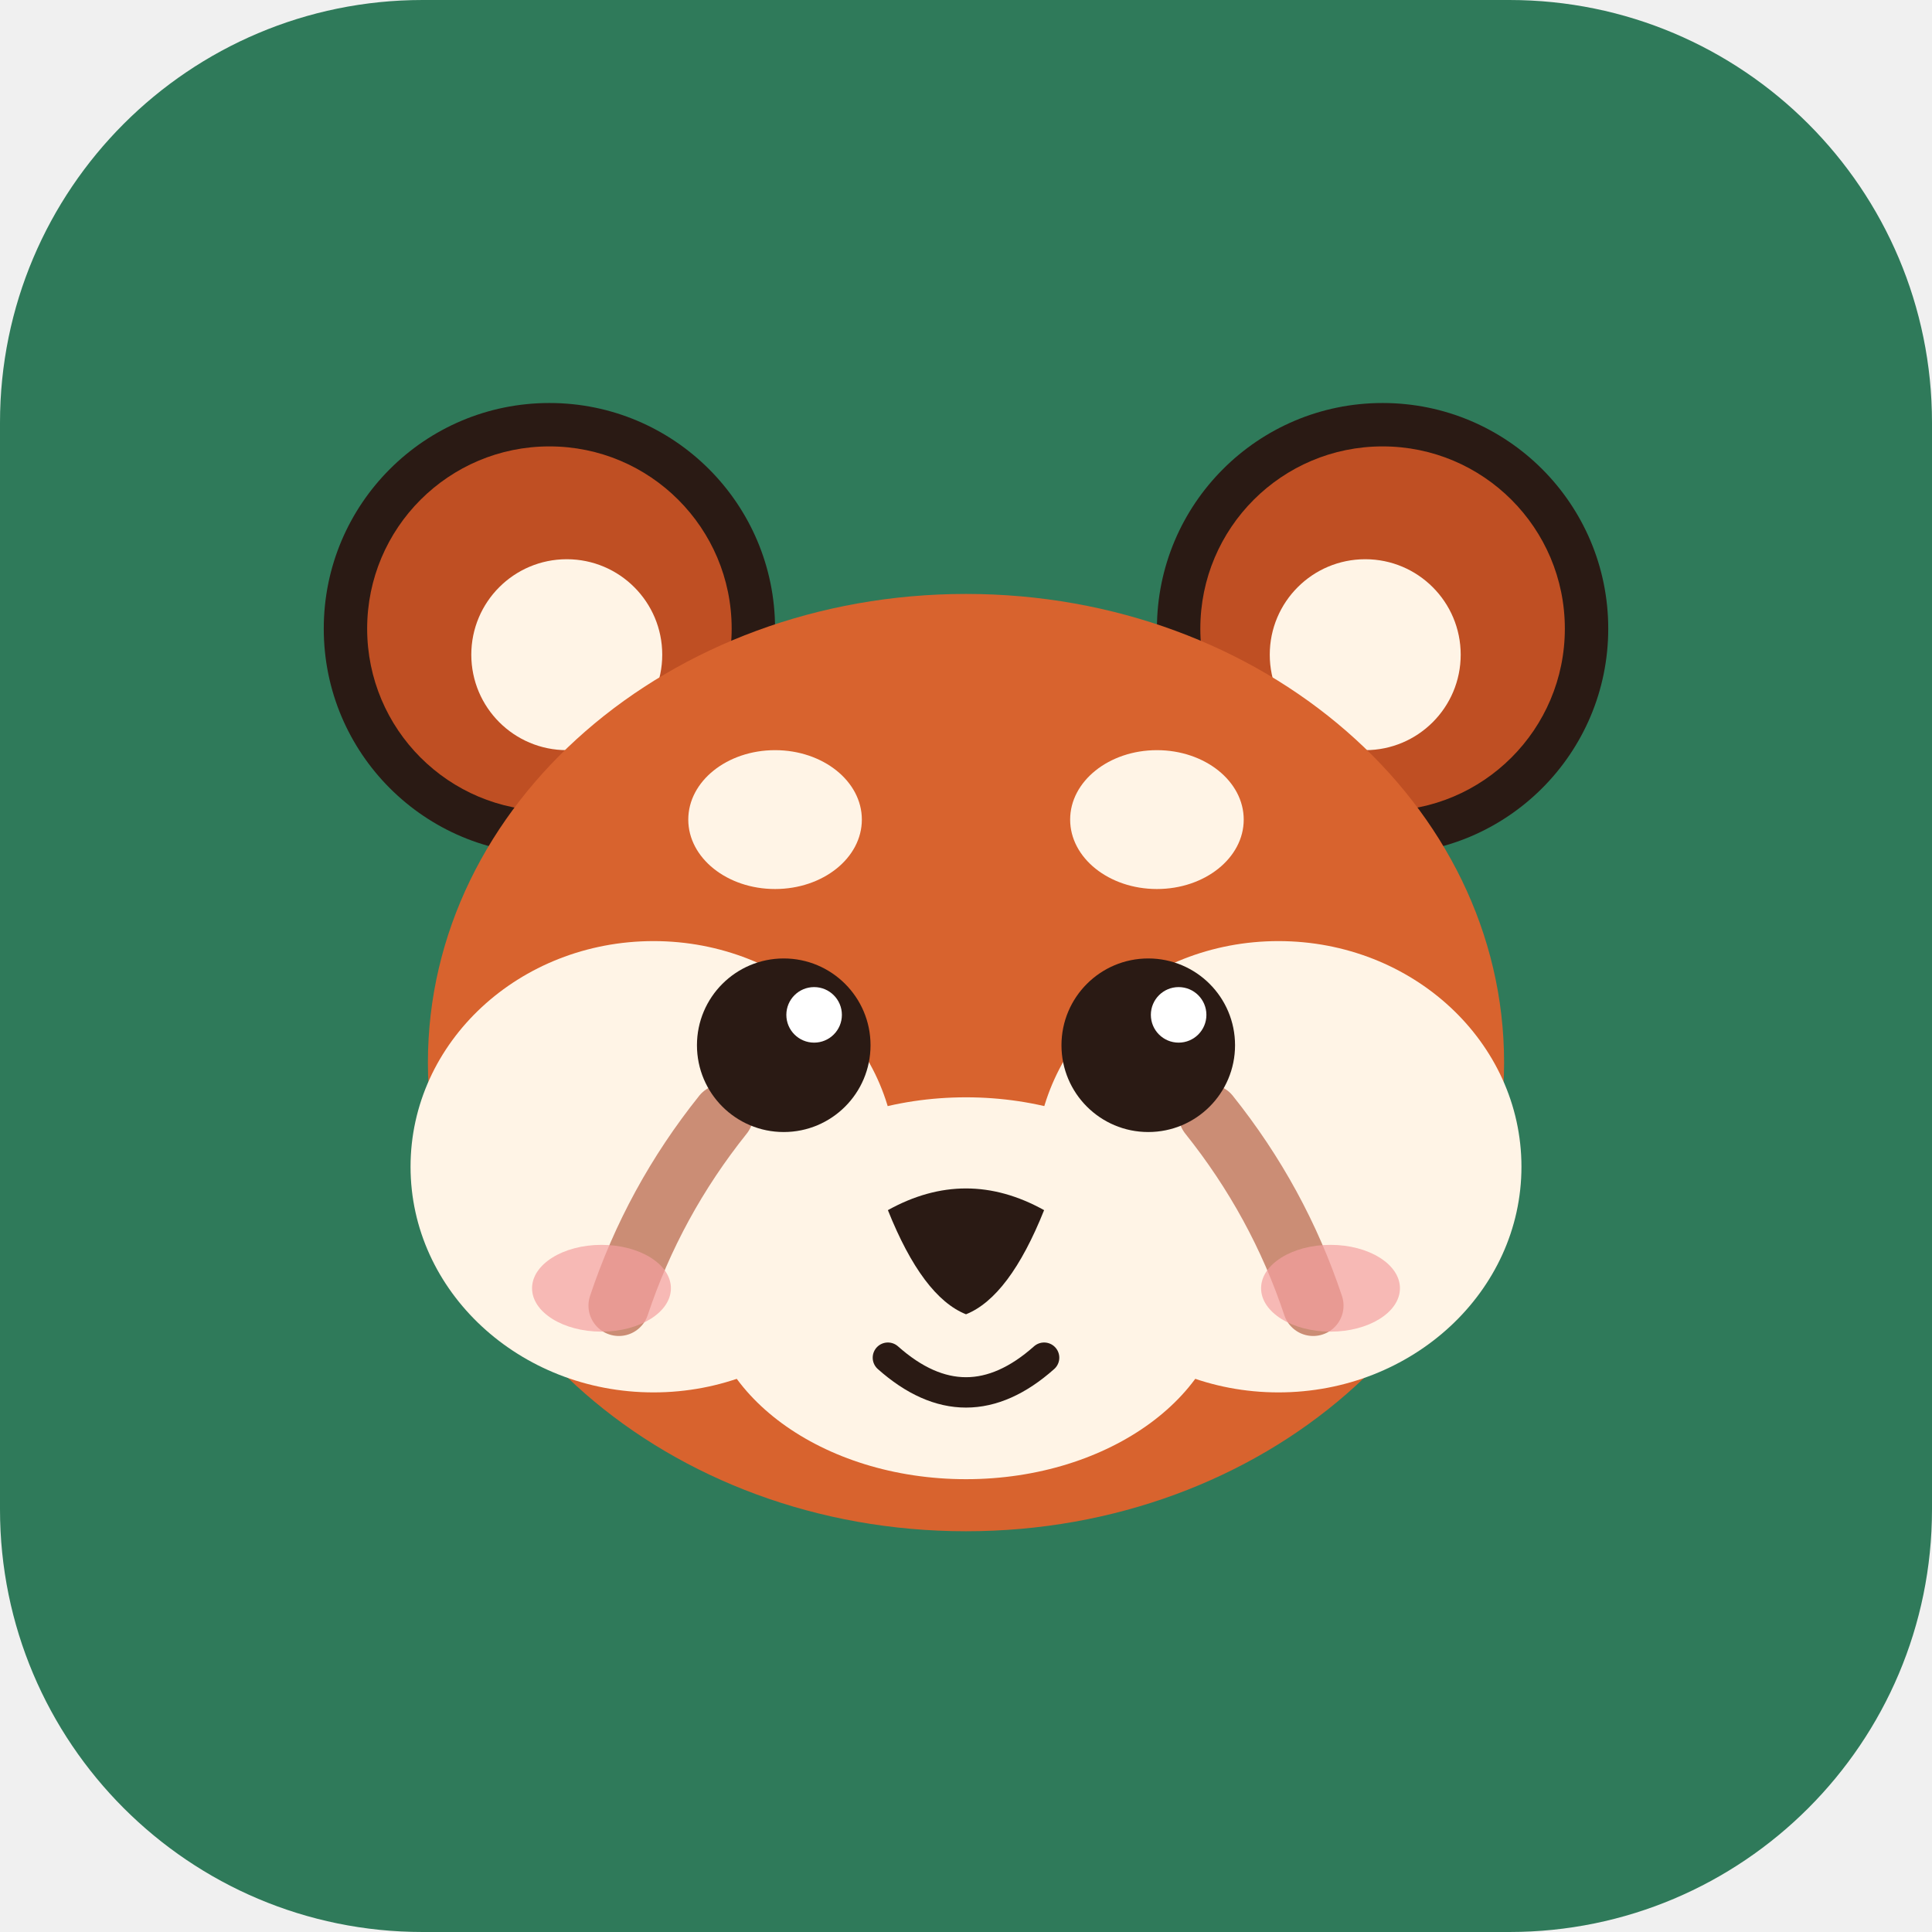
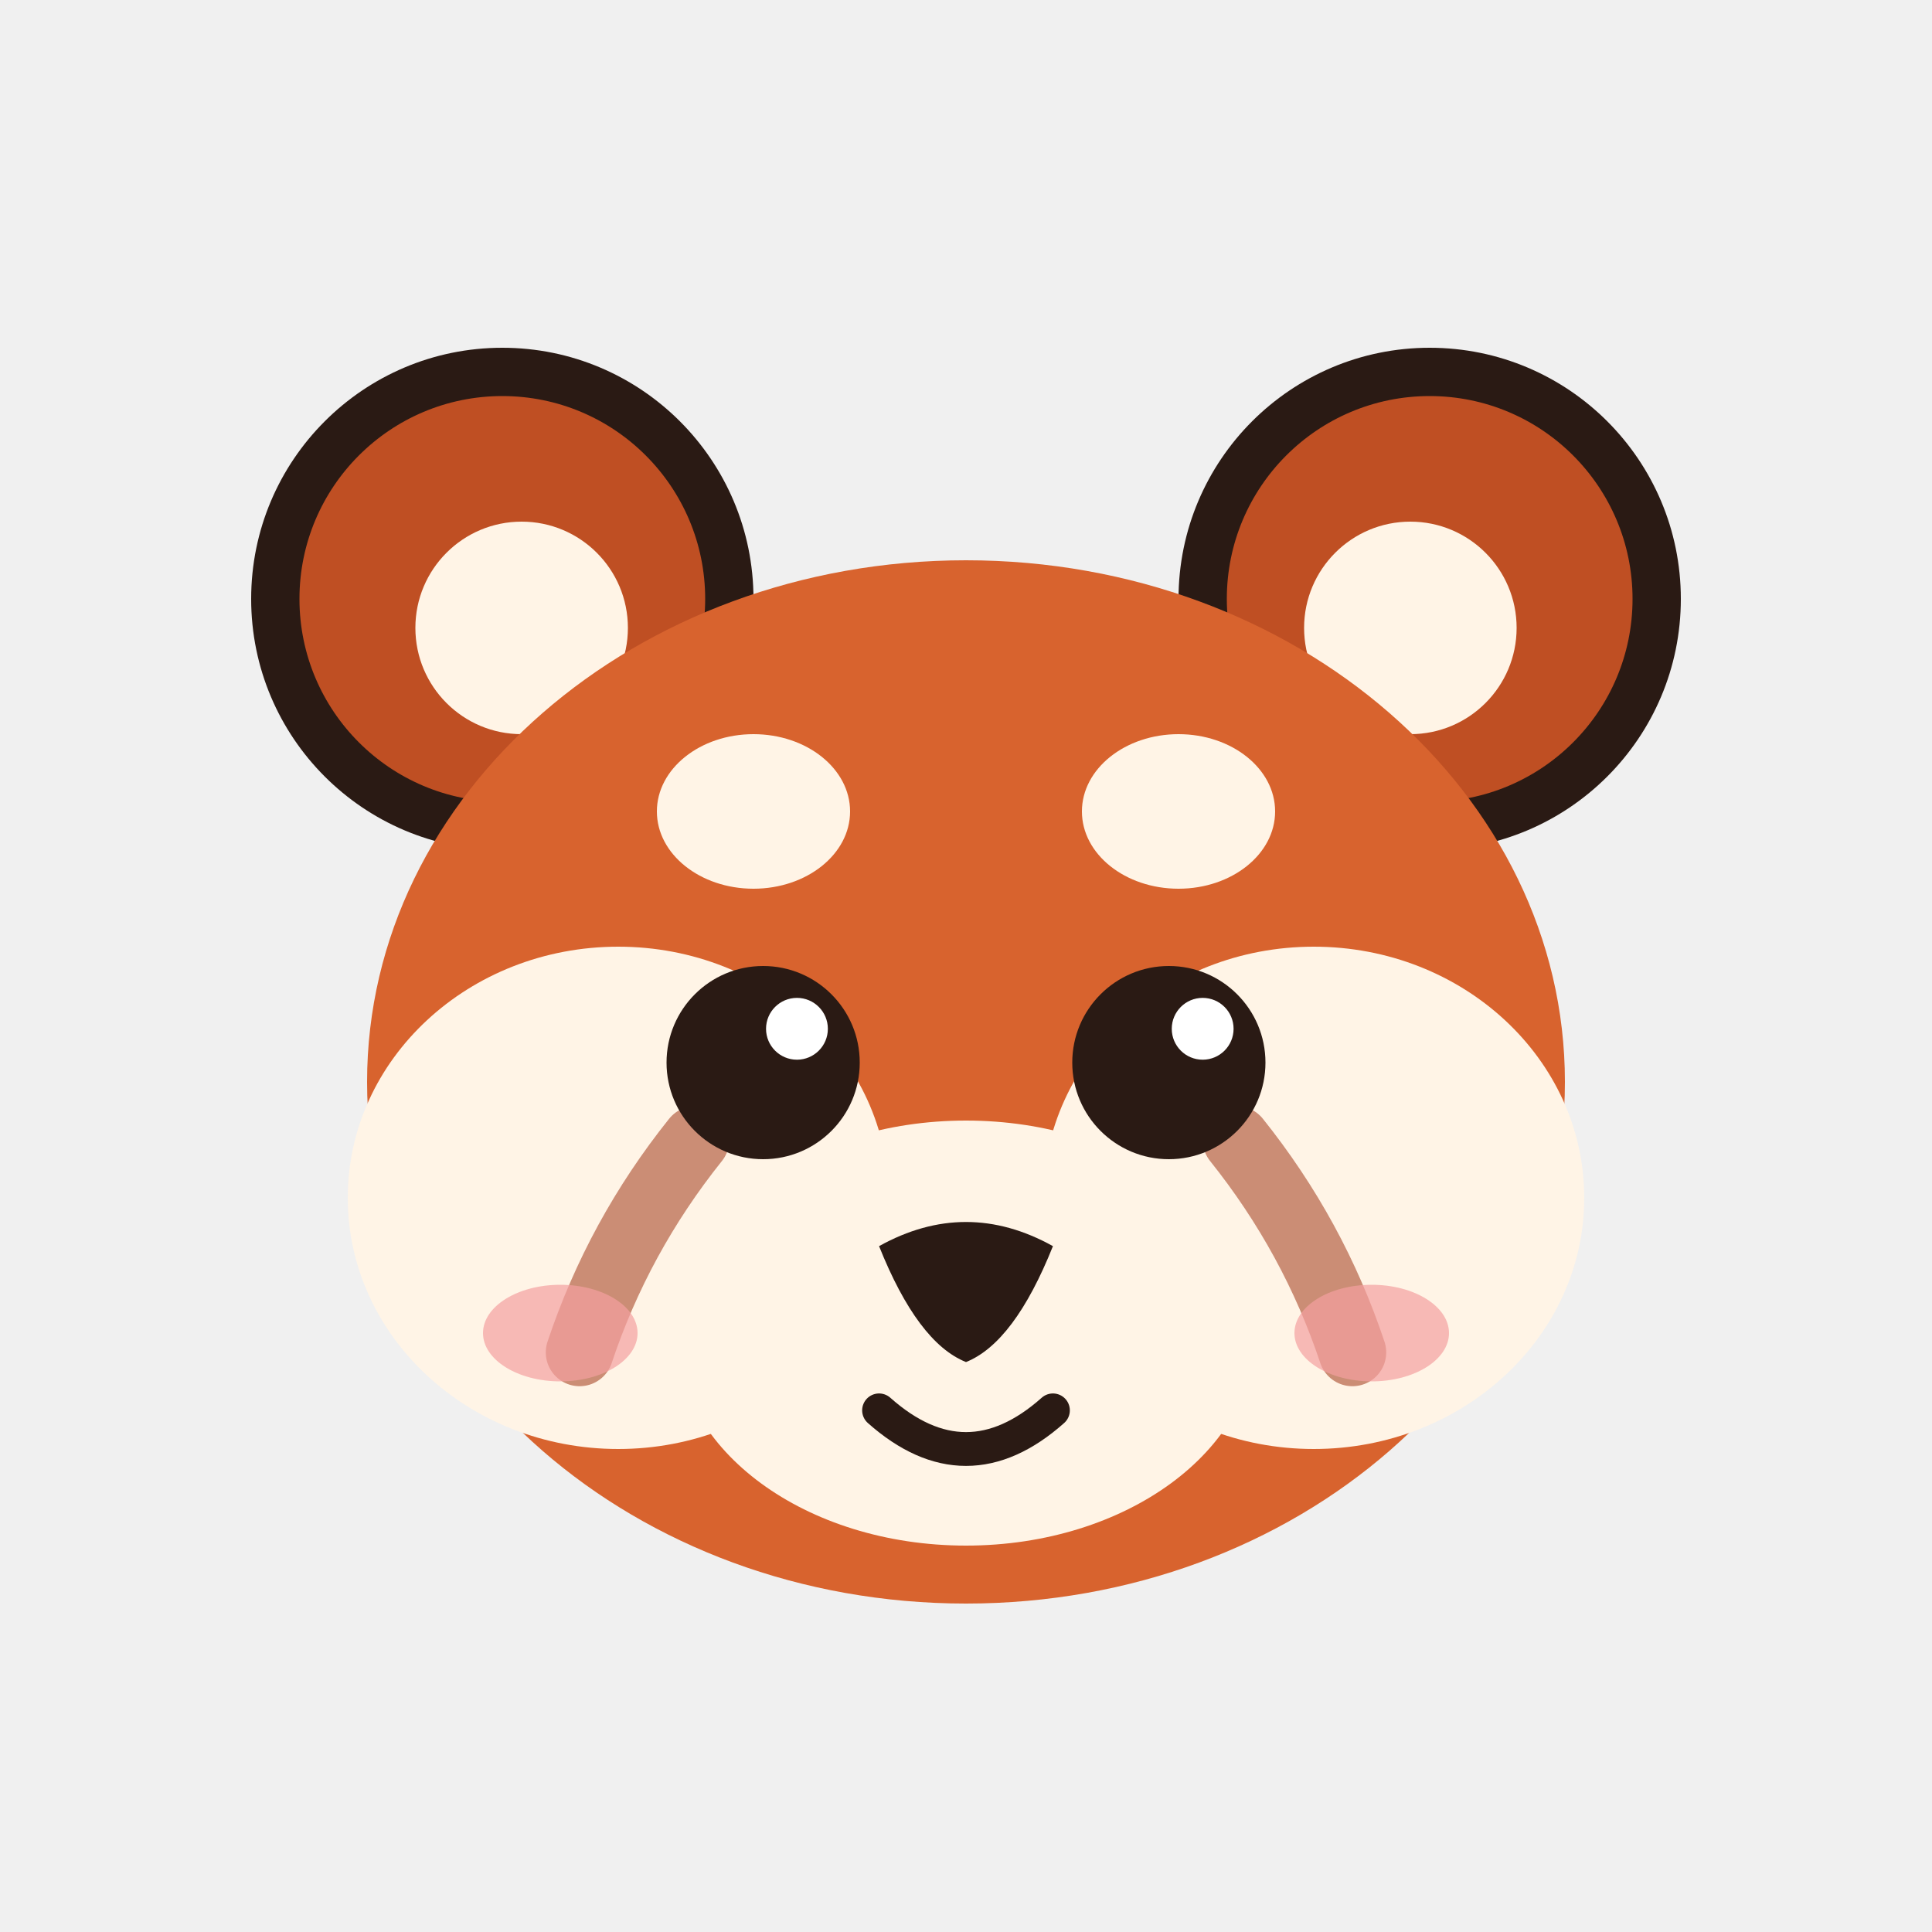
- <svg xmlns="http://www.w3.org/2000/svg" viewBox="0 0 512 512">
-   <rect width="512" height="512" rx="112" fill="#2f7a5a" />
-   <g transform="translate(26 24) scale(2.3)">
+ <svg xmlns="http://www.w3.org/2000/svg" viewBox="0 0 200 200">
+   <g transform="translate(0 0) scale(1)">
    <path d="M26 62a26 26 0 1 1 52 0a26 26 0 1 1 -52 0z" fill="#2a1a14" />
    <path d="M122 62a26 26 0 1 1 52 0a26 26 0 1 1 -52 0z" fill="#2a1a14" />
    <path d="M31 62a21 21 0 1 1 42 0a21 21 0 1 1 -42 0z" fill="#bf4f23" />
    <path d="M127 62a21 21 0 1 1 42 0a21 21 0 1 1 -42 0z" fill="#bf4f23" />
    <path d="M43 65a11 11 0 1 1 22 0a11 11 0 1 1 -22 0z" fill="#fff4e6" />
    <path d="M135 65a11 11 0 1 1 22 0a11 11 0 1 1 -22 0z" fill="#fff4e6" />
    <path d="M38 112a62 54 0 1 1 124 0a62 54 0 1 1 -124 0z" fill="#d8632e" />
    <path d="M36 124a28 26 0 1 1 56 0a28 26 0 1 1 -56 0z" fill="#fff4e6" />
    <path d="M108 124a28 26 0 1 1 56 0a28 26 0 1 1 -56 0z" fill="#fff4e6" />
    <path d="M70 138a30 22 0 1 1 60 0a30 22 0 1 1 -60 0z" fill="#fff4e6" />
    <path d="M68 84a10 8 0 1 1 20 0a10 8 0 1 1 -20 0z" fill="#fff4e6" />
    <path d="M112 84a10 8 0 1 1 20 0a10 8 0 1 1 -20 0z" fill="#fff4e6" />
    <path d="M72 118Q64 128 60 140" fill="none" stroke="#a8482a" stroke-width="7" stroke-linecap="round" opacity="0.6" />
    <path d="M128 118Q136 128 140 140" fill="none" stroke="#a8482a" stroke-width="7" stroke-linecap="round" opacity="0.6" />
    <path d="M50 138a8 5 0 1 1 16 0a8 5 0 1 1 -16 0z" fill="#f4a0a0" opacity="0.7" />
    <path d="M134 138a8 5 0 1 1 16 0a8 5 0 1 1 -16 0z" fill="#f4a0a0" opacity="0.7" />
    <path d="M69 110a10 10 0 1 1 20 0a10 10 0 1 1 -20 0z" fill="#2a1a14" />
    <path d="M111 110a10 10 0 1 1 20 0a10 10 0 1 1 -20 0z" fill="#2a1a14" />
    <path d="M79.3 106.5a3.2 3.2 0 1 1 6.4 0a3.2 3.2 0 1 1 -6.4 0z" fill="#ffffff" />
    <path d="M121.3 106.5a3.2 3.2 0 1 1 6.4 0a3.2 3.2 0 1 1 -6.4 0z" fill="#ffffff" />
    <path d="M91 129Q100 124 109 129Q105 139 100 141Q95 139 91 129z" fill="#2a1a14" />
    <path d="M91 146Q100 154 109 146" fill="none" stroke="#2a1a14" stroke-width="3.5" stroke-linecap="round" />
  </g>
</svg>
